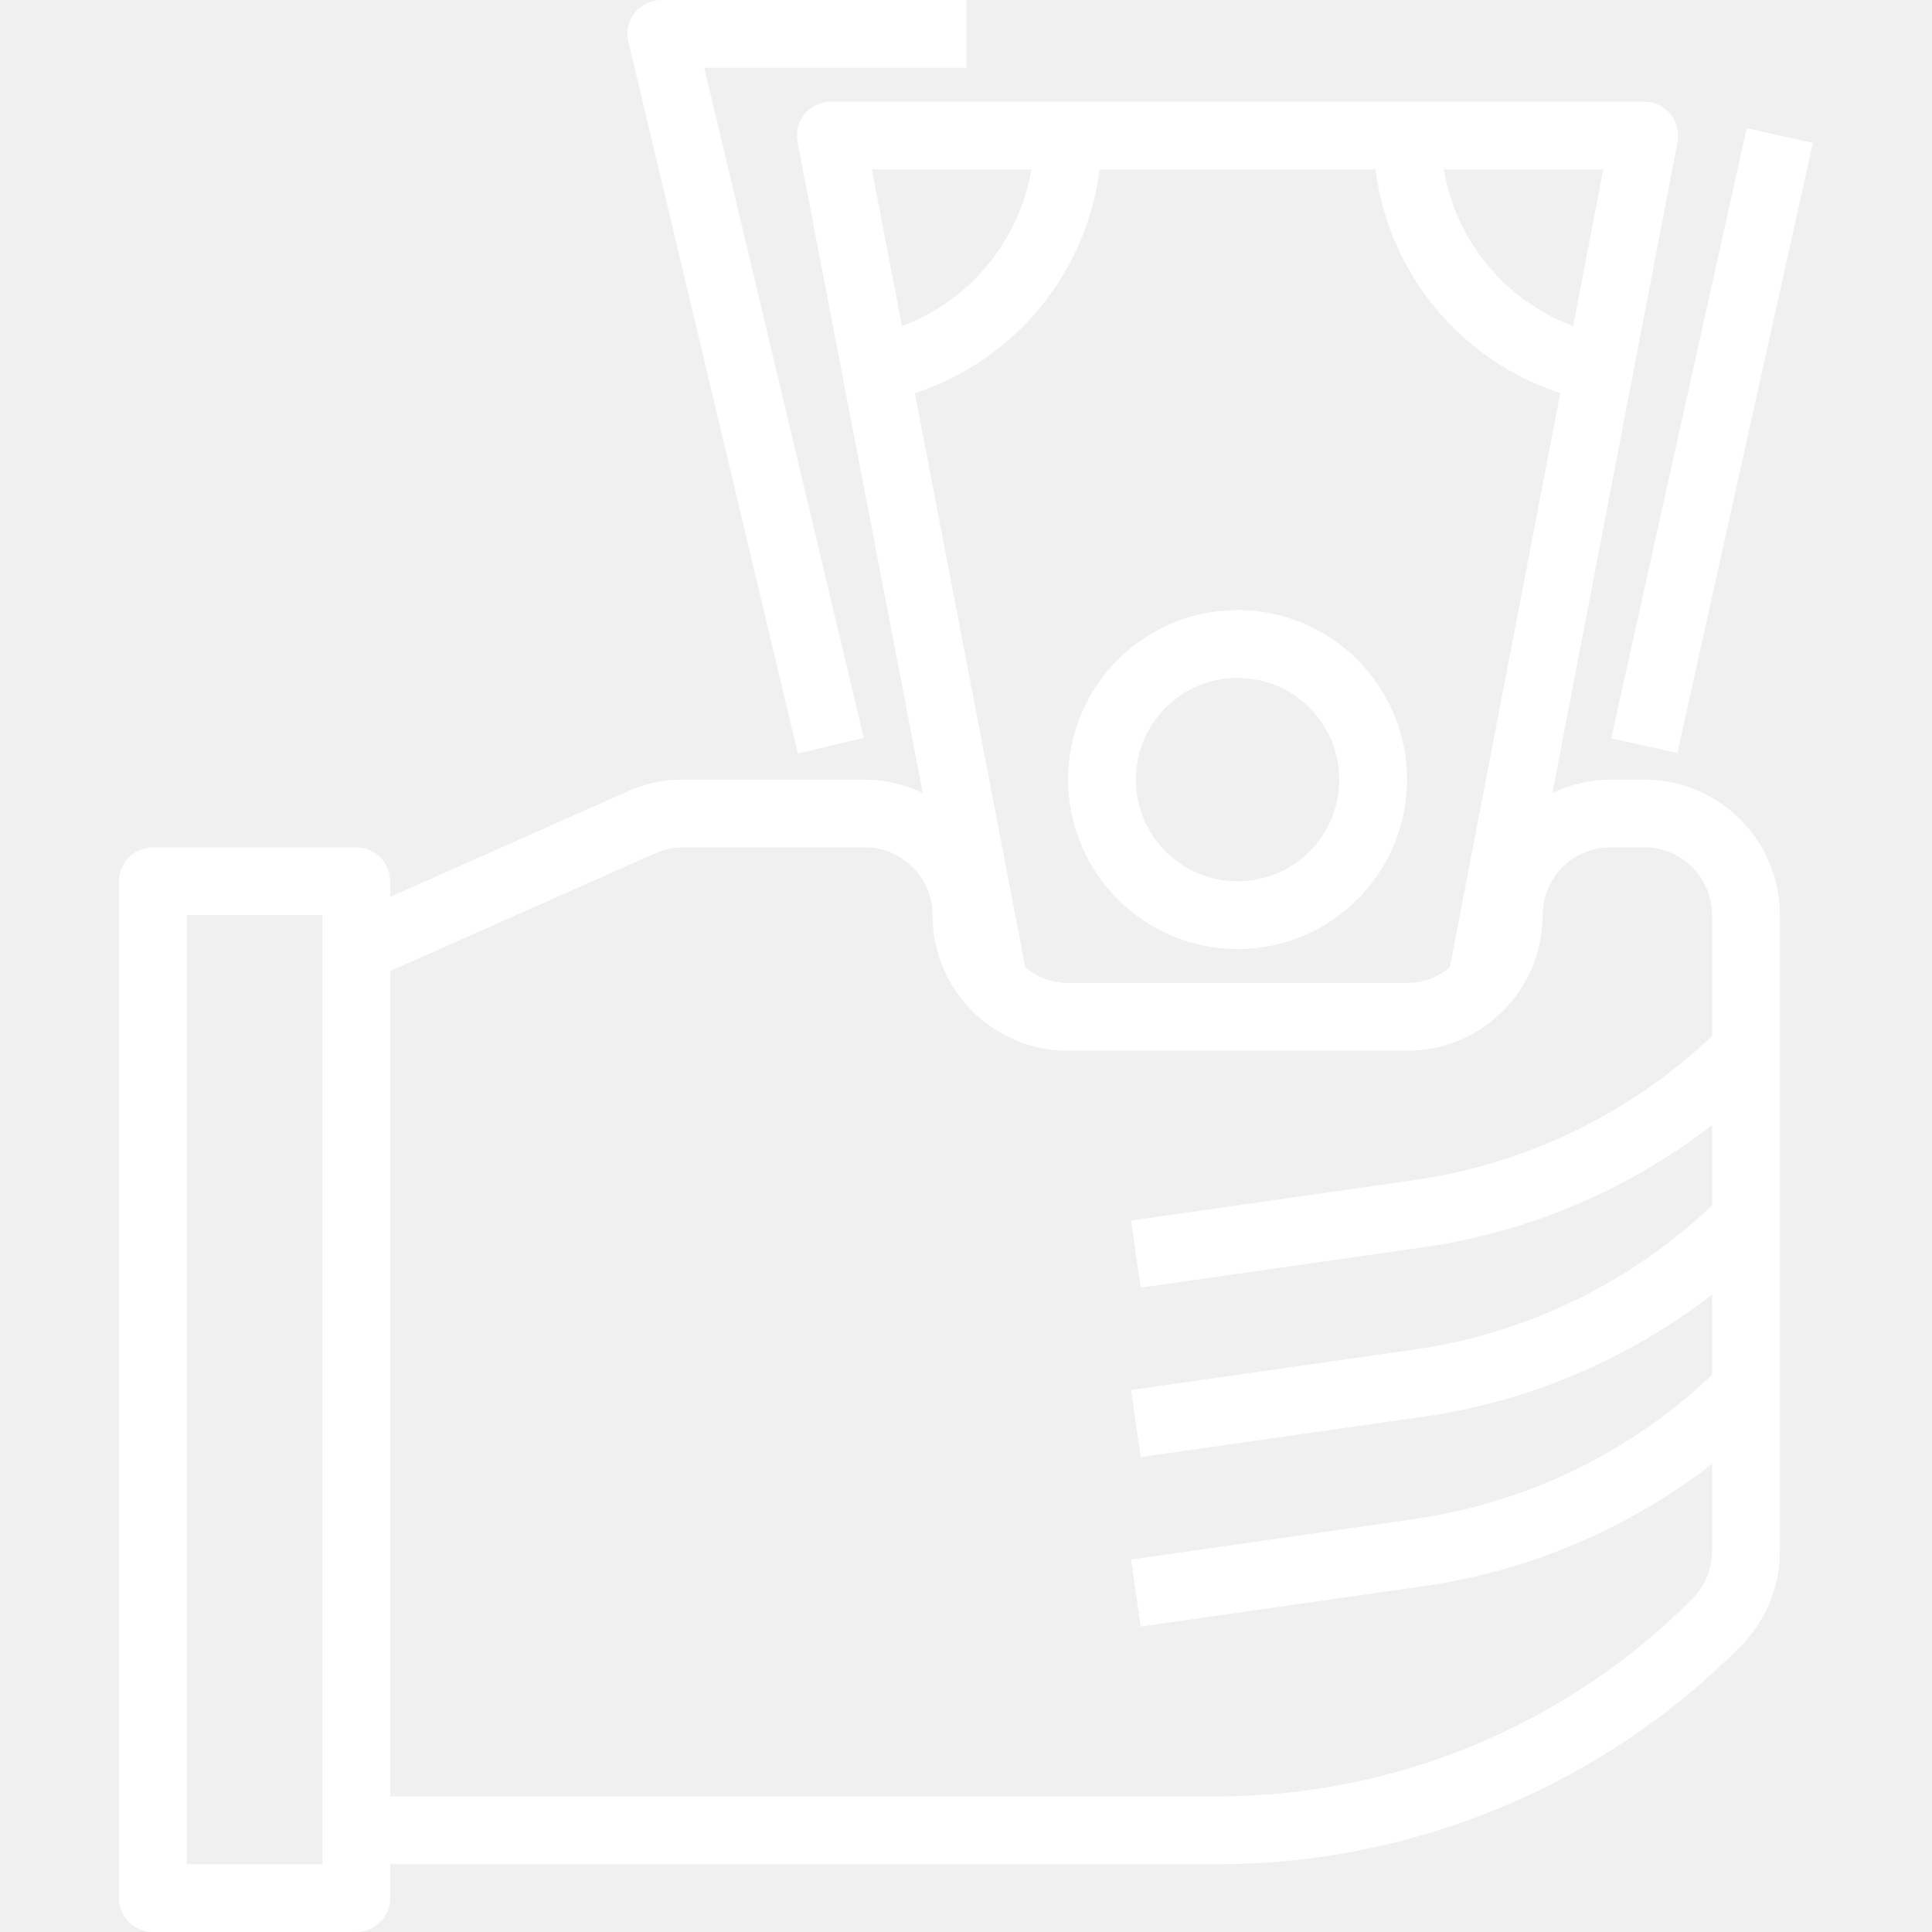
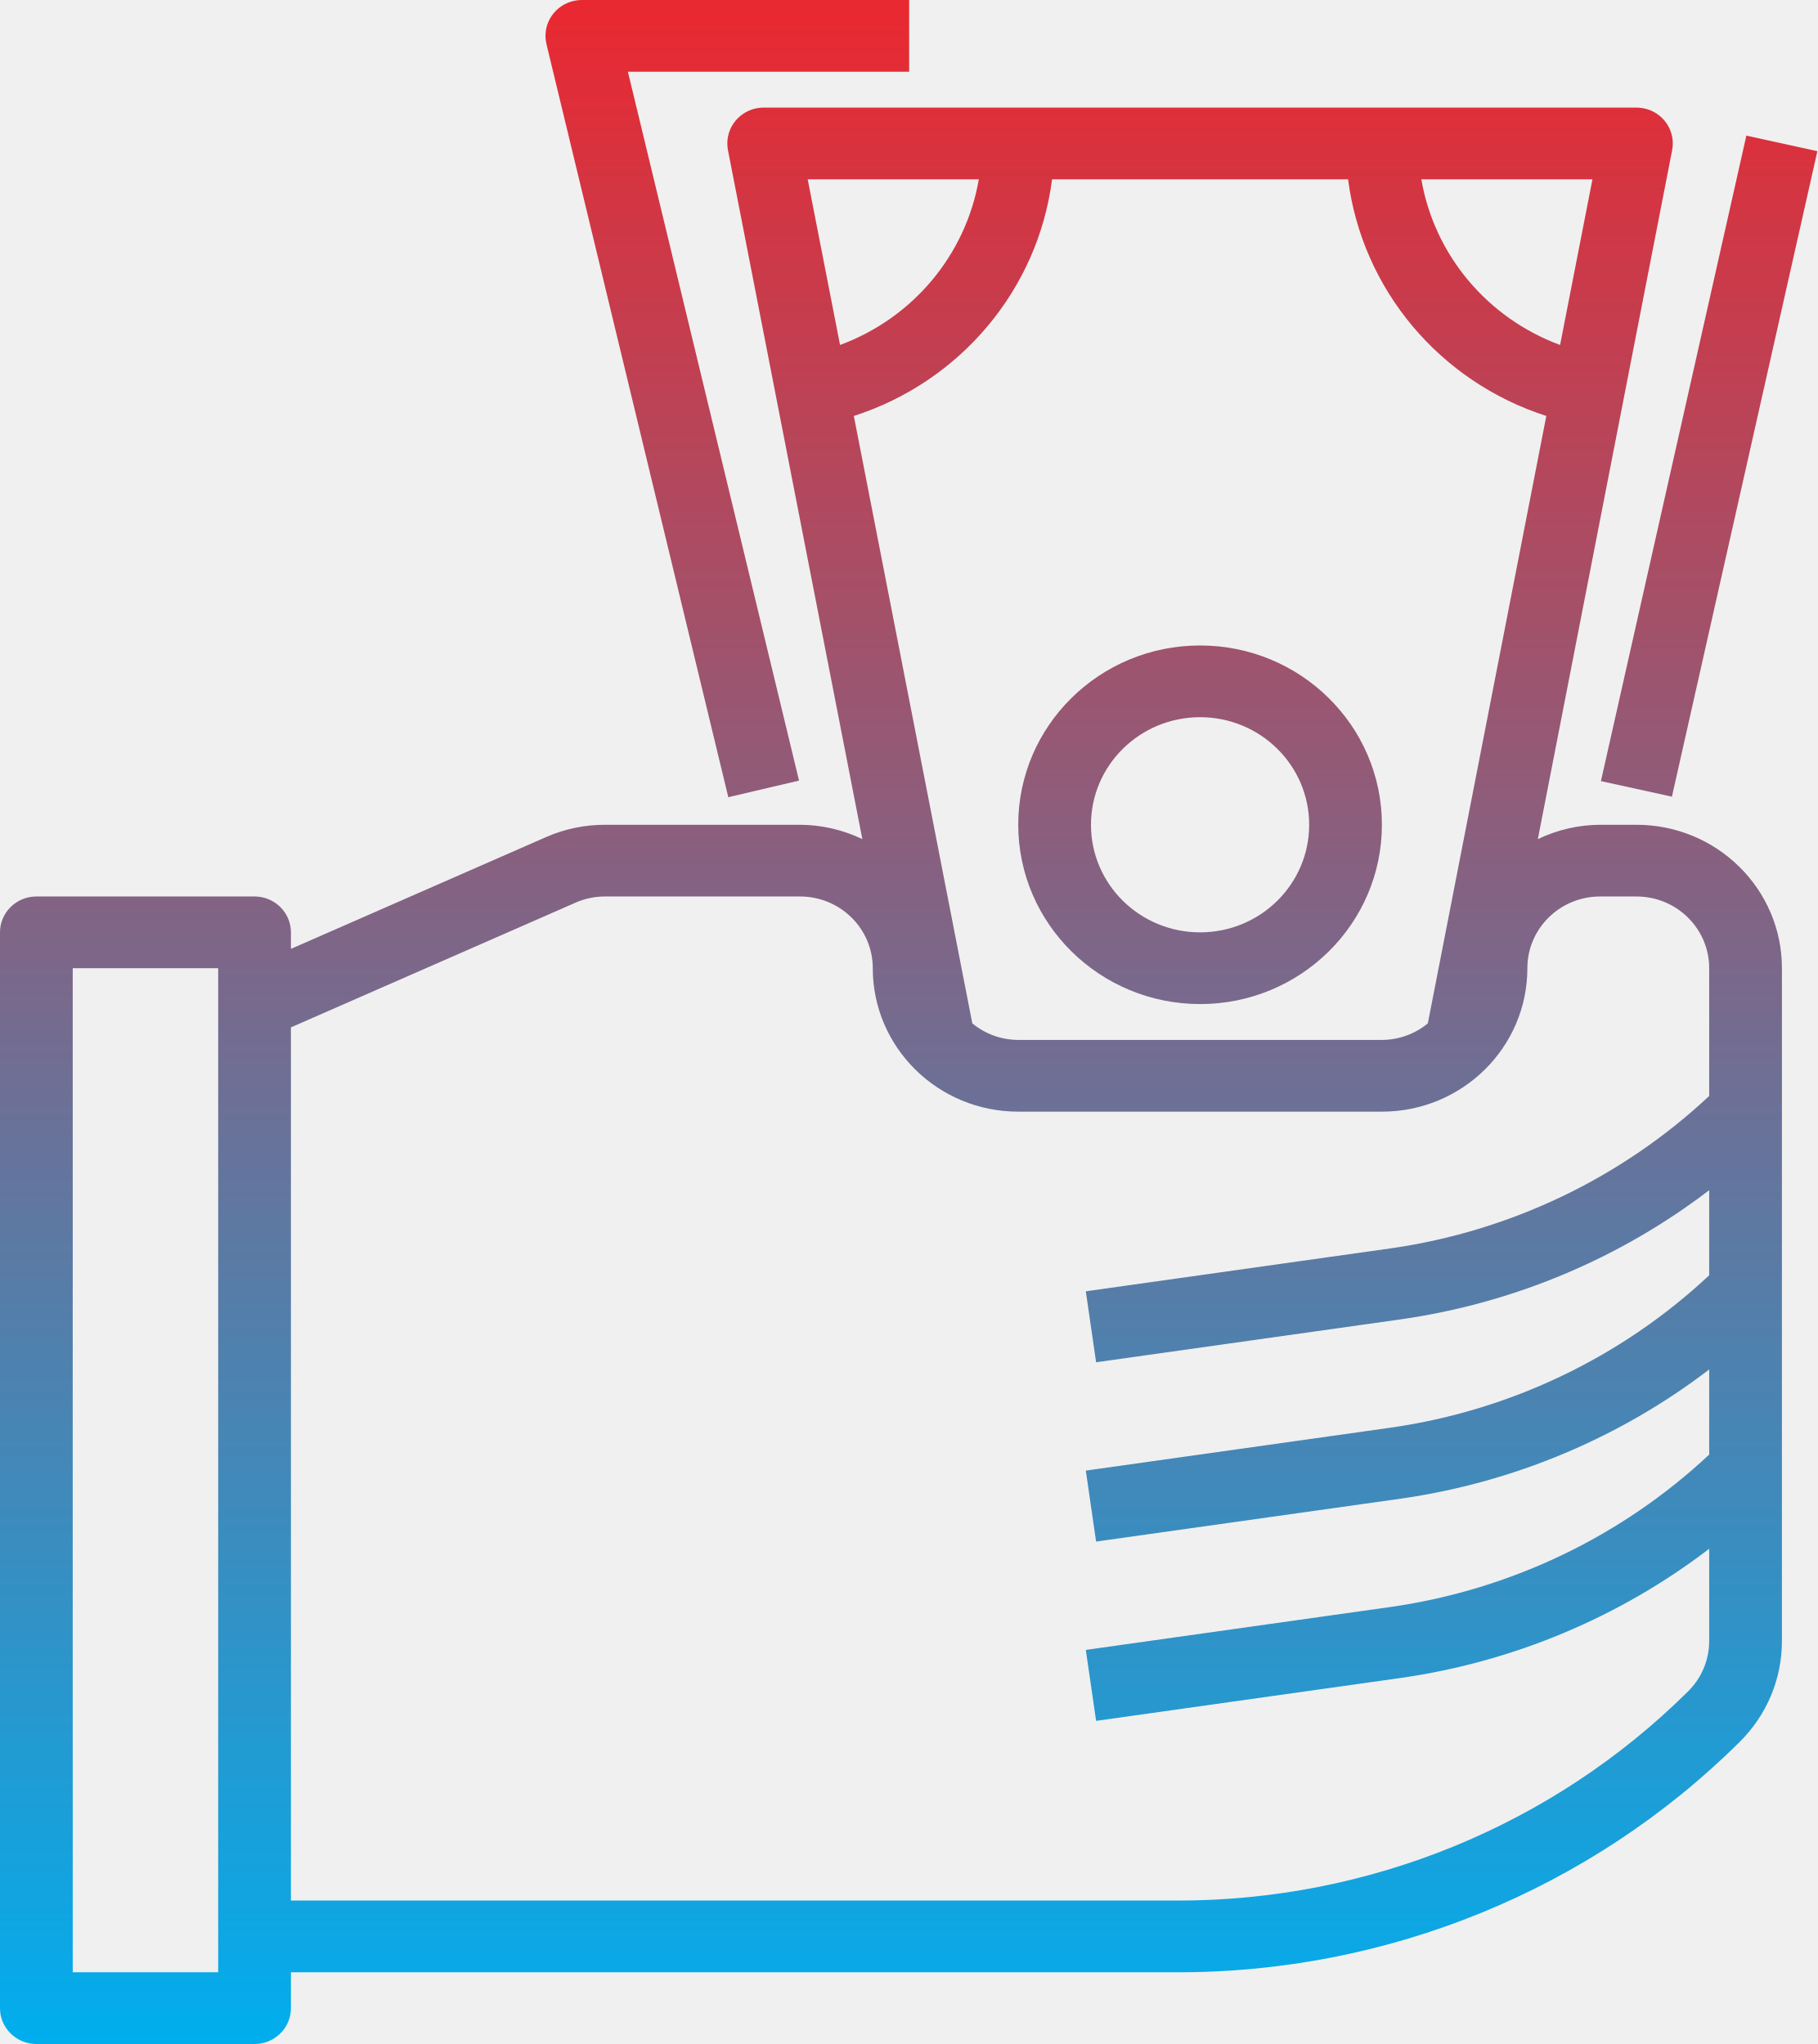
- <svg xmlns="http://www.w3.org/2000/svg" version="1.1" id="Capa_1" x="0px" y="0px" viewBox="0 0 456 456" style="enable-background:new 0 0 456 456;" xml:space="preserve" width="512px" height="512px">
-   <g>
-     <g>
-       <path d="M388.095,184h-8c-4.748,0.025-9.429,1.119-13.696,3.2l18.976-98.712l10.568-54.976c0.835-4.339-2.005-8.533-6.344-9.368    C389.104,24.049,388.6,24,388.095,24h-192c-4.418,0-8,3.582-8,8c0,0.508,0.048,1.014,0.144,1.512l10.568,54.976l18.992,98.712    c-4.27-2.082-8.954-3.176-13.704-3.2h-42.904c-4.479-0.007-8.91,0.933-13,2.76l-56.096,24.928V208c0-4.418-3.582-8-8-8h-48    c-4.418,0-8,3.582-8,8v240c0,4.418,3.582,8,8,8h48c4.418,0,8-3.582,8-8v-8h194.744c46.489,0.128,91.097-18.349,123.88-51.312    c6.024-5.988,9.4-14.138,9.376-22.632V216C420.095,198.327,405.769,184,388.095,184z M76.095,440h-32V216h32V440z M378.415,40    l-7.12,36.96c-16.03-6.007-27.657-20.084-30.528-36.96H378.415z M205.775,40h37.648c-2.871,16.876-14.498,30.953-30.528,36.96    L205.775,40z M215.927,92.8c23.521-7.689,40.502-28.249,43.608-52.8h65.12c3.106,24.551,20.087,45.111,43.608,52.8    l-26.064,135.504c-2.834,2.372-6.408,3.68-10.104,3.696h-80c-3.696-0.015-7.27-1.323-10.104-3.696L215.927,92.8z M404.095,244.504    c-19.245,18.274-43.675,30.142-69.936,33.976l-67.2,9.6l2.264,15.832l67.2-9.6c24.661-3.606,47.972-13.524,67.672-28.792v18.984    c-19.245,18.274-43.675,30.142-69.936,33.976l-67.2,9.6l2.264,15.832l67.2-9.6c24.661-3.606,47.972-13.524,67.672-28.792v18.984    c-19.245,18.274-43.675,30.142-69.936,33.976l-67.2,9.6l2.264,15.832l67.2-9.6c24.661-3.606,47.972-13.524,67.672-28.792v20.544    c0.011,4.245-1.677,8.319-4.688,11.312c-29.79,29.952-70.324,46.74-112.568,46.624H92.095V229.2l62.608-27.824    c2.041-0.912,4.252-1.381,6.488-1.376h42.904c8.837,0,16,7.163,16,16c0,17.673,14.327,32,32,32h80c17.673,0,32-14.327,32-32    c0-8.837,7.163-16,16-16h8c8.837,0,16,7.163,16,16V244.504z" fill="#FFFFFF" />
-     </g>
-   </g>
-   <g>
-     <g>
-       <path d="M292.095,144c-22.091,0-40,17.909-40,40c0.026,22.08,17.92,39.974,40,40c22.091,0,40-17.909,40-40    S314.187,144,292.095,144z M292.095,208c-13.255,0-24-10.745-24-24s10.745-24,24-24s24,10.745,24,24S305.35,208,292.095,208z" fill="#FFFFFF" />
-     </g>
-   </g>
-   <g>
-     <g>
-       <rect x="330.339" y="96.001" transform="matrix(0.2169 -0.9762 0.9762 0.2169 214.9101 475.913)" width="147.512" height="16" fill="#FFFFFF" />
-     </g>
-   </g>
-   <g>
-     <g>
-       <path d="M228.095,0h-72c-4.418,0-8,3.581-8,8c0,0.622,0.073,1.243,0.216,1.848l40,168l15.56-3.704L166.223,16h61.872V0z" fill="#FFFFFF" />
-     </g>
-   </g>
-   <g>
- </g>
-   <g>
- </g>
-   <g>
- </g>
-   <g>
- </g>
-   <g>
- </g>
-   <g>
- </g>
-   <g>
- </g>
-   <g>
- </g>
-   <g>
- </g>
-   <g>
- </g>
-   <g>
- </g>
-   <g>
- </g>
-   <g>
- </g>
-   <g>
- </g>
-   <g>
- </g>
+ <svg xmlns="http://www.w3.org/2000/svg" width="400" height="450" viewBox="0 0 400 450" fill="none">
+   <path d="M360.183 181.579H352.179C347.429 181.604 342.746 182.683 338.476 184.737L368.035 33.071C368.871 28.789 366.029 24.65 361.688 23.826C361.193 23.733 360.689 23.684 360.183 23.684H168.086C163.665 23.684 160.082 27.219 160.082 31.579C160.082 32.08 160.13 32.58 160.226 33.071L189.801 184.737C185.528 182.682 180.842 181.603 176.09 181.579H133.164C128.683 181.572 124.249 182.5 120.157 184.303L64.033 208.903V205.263C64.033 200.903 60.449 197.368 56.029 197.368H8.004C3.584 197.368 0 200.903 0 205.263V442.105C0 446.465 3.584 450 8.004 450H56.029C60.449 450 64.033 446.465 64.033 442.105V434.211H258.876C305.388 434.337 350.019 416.103 382.819 383.574C388.846 377.664 392.224 369.622 392.2 361.239V213.158C392.2 195.717 377.866 181.579 360.183 181.579ZM48.025 434.211H16.008V213.158H48.025V434.211ZM350.498 39.474L343.375 75.947C327.337 70.019 315.704 56.128 312.831 39.474H350.498ZM177.771 39.474H215.438C212.565 56.128 200.932 70.019 184.894 75.947L177.771 39.474ZM187.928 91.579C211.461 83.991 228.45 63.702 231.558 39.474H296.711C299.819 63.702 316.808 83.991 340.341 91.579L314.264 225.3C311.429 227.641 307.853 228.932 304.155 228.947H224.114C220.416 228.933 216.84 227.642 214.005 225.3L187.928 91.579ZM376.192 241.287C356.937 259.32 332.494 271.032 306.22 274.816L238.986 284.289L241.251 299.913L308.485 290.439C333.159 286.881 356.482 277.093 376.192 262.026V280.761C356.937 298.794 332.494 310.506 306.22 314.289L238.986 323.763L241.251 339.387L308.485 329.913C333.159 326.355 356.482 316.567 376.192 301.5V320.234C356.937 338.268 332.494 349.98 306.22 353.763L238.986 363.237L241.251 378.861L308.485 369.387C333.159 365.828 356.482 356.041 376.192 340.974V361.247C376.203 365.437 374.514 369.457 371.501 372.411C341.696 401.968 301.141 418.536 258.876 418.421H64.033V226.184L126.673 198.726C128.715 197.826 130.927 197.363 133.164 197.368H176.09C184.931 197.368 192.098 204.437 192.098 213.158C192.098 230.598 206.432 244.737 224.114 244.737H304.155C321.837 244.737 336.171 230.598 336.171 213.158C336.171 204.437 343.338 197.368 352.179 197.368H360.183C369.025 197.368 376.192 204.437 376.192 213.158V241.287Z" fill="url(#paint0_linear_42_149)" />
+   <path d="M264.135 142.105C242.032 142.105 224.114 159.779 224.114 181.579C224.14 203.368 242.043 221.027 264.135 221.053C286.237 221.053 304.155 203.379 304.155 181.579C304.155 159.779 286.238 142.105 264.135 142.105ZM264.135 205.263C250.873 205.263 240.122 194.66 240.122 181.579C240.122 168.498 250.873 157.895 264.135 157.895C277.396 157.895 288.147 168.498 288.147 181.579C288.147 194.66 277.396 205.263 264.135 205.263Z" fill="url(#paint1_linear_42_149)" />
+   <path d="M384.373 29.859L352.361 171.966L367.988 175.391L400 33.284L384.373 29.859Z" fill="url(#paint2_linear_42_149)" />
+   <path d="M200.102 0H128.065C123.645 0 120.061 3.534 120.061 7.895C120.061 8.509 120.134 9.121 120.277 9.718L160.298 175.508L175.866 171.853L138.198 15.79H200.102V0Z" fill="url(#paint3_linear_42_149)" />
+   <defs>
+     <linearGradient id="paint0_linear_42_149" x1="200" y1="0" x2="200" y2="450" gradientUnits="userSpaceOnUse">
+       <stop stop-color="#EA2830" />
+       <stop offset="1" stop-color="#00AEEE" />
+     </linearGradient>
+     <linearGradient id="paint1_linear_42_149" x1="200" y1="0" x2="200" y2="450" gradientUnits="userSpaceOnUse">
+       <stop stop-color="#EA2830" />
+       <stop offset="1" stop-color="#00AEEE" />
+     </linearGradient>
+     <linearGradient id="paint2_linear_42_149" x1="200" y1="0" x2="200" y2="450" gradientUnits="userSpaceOnUse">
+       <stop stop-color="#EA2830" />
+       <stop offset="1" stop-color="#00AEEE" />
+     </linearGradient>
+     <linearGradient id="paint3_linear_42_149" x1="200" y1="0" x2="200" y2="450" gradientUnits="userSpaceOnUse">
+       <stop stop-color="#EA2830" />
+       <stop offset="1" stop-color="#00AEEE" />
+     </linearGradient>
+   </defs>
</svg>
